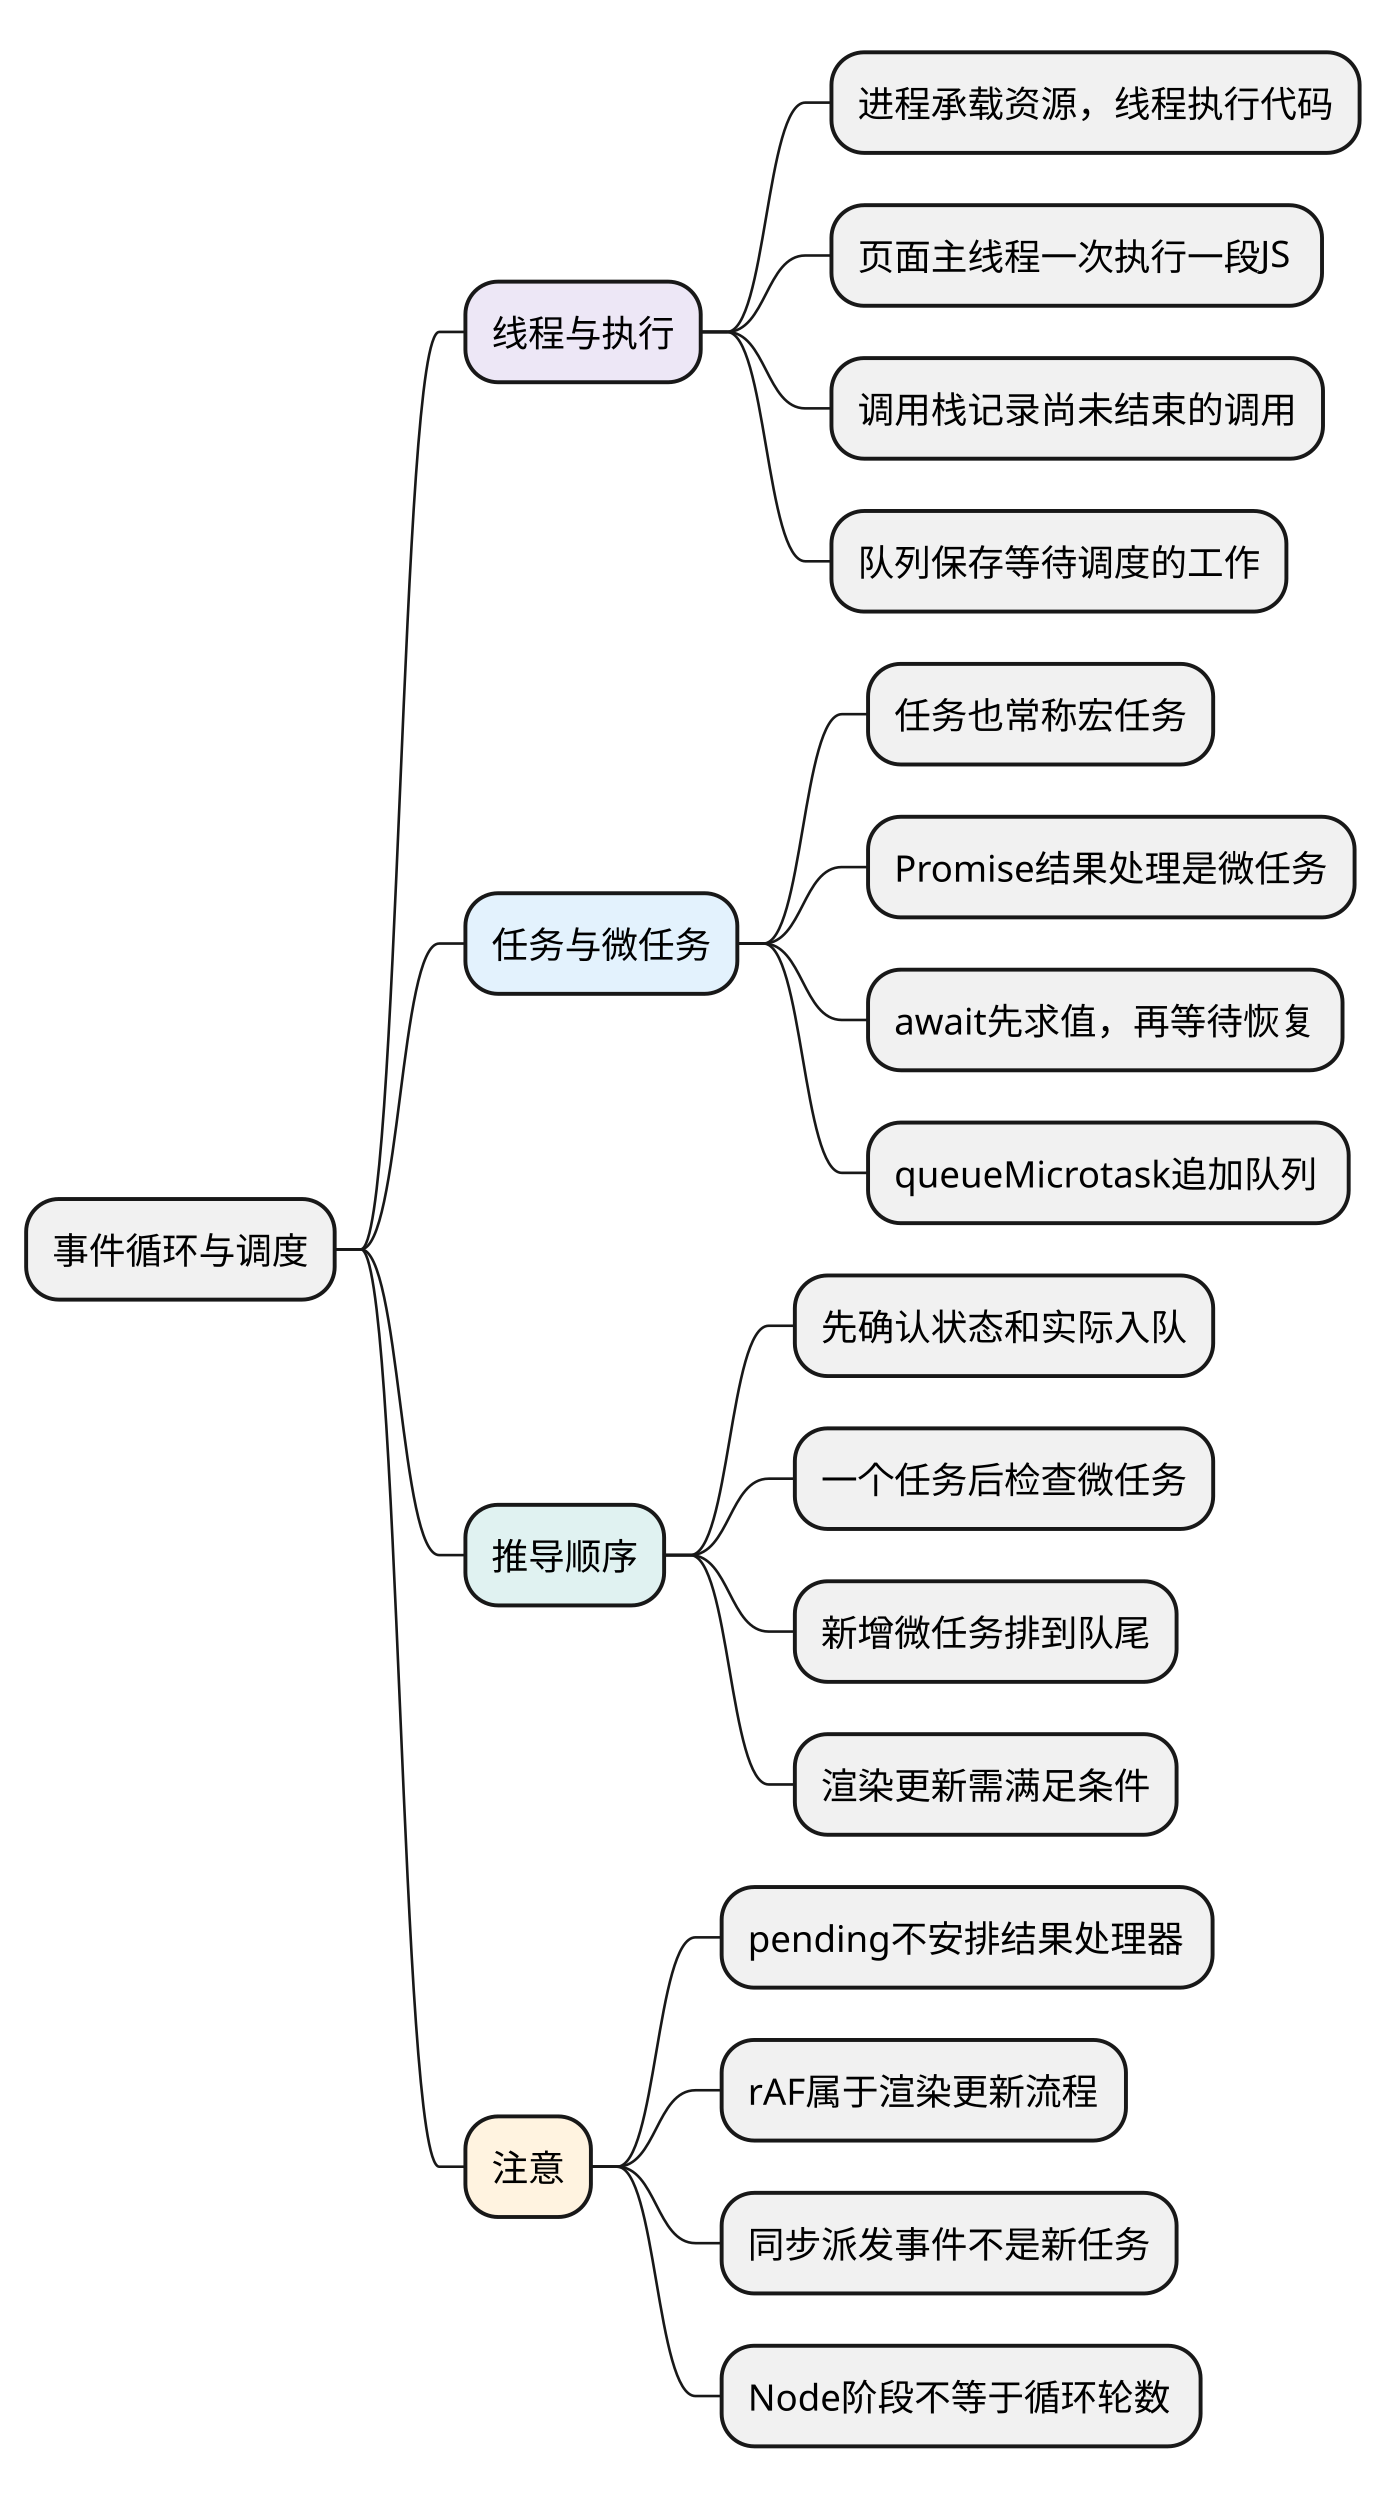
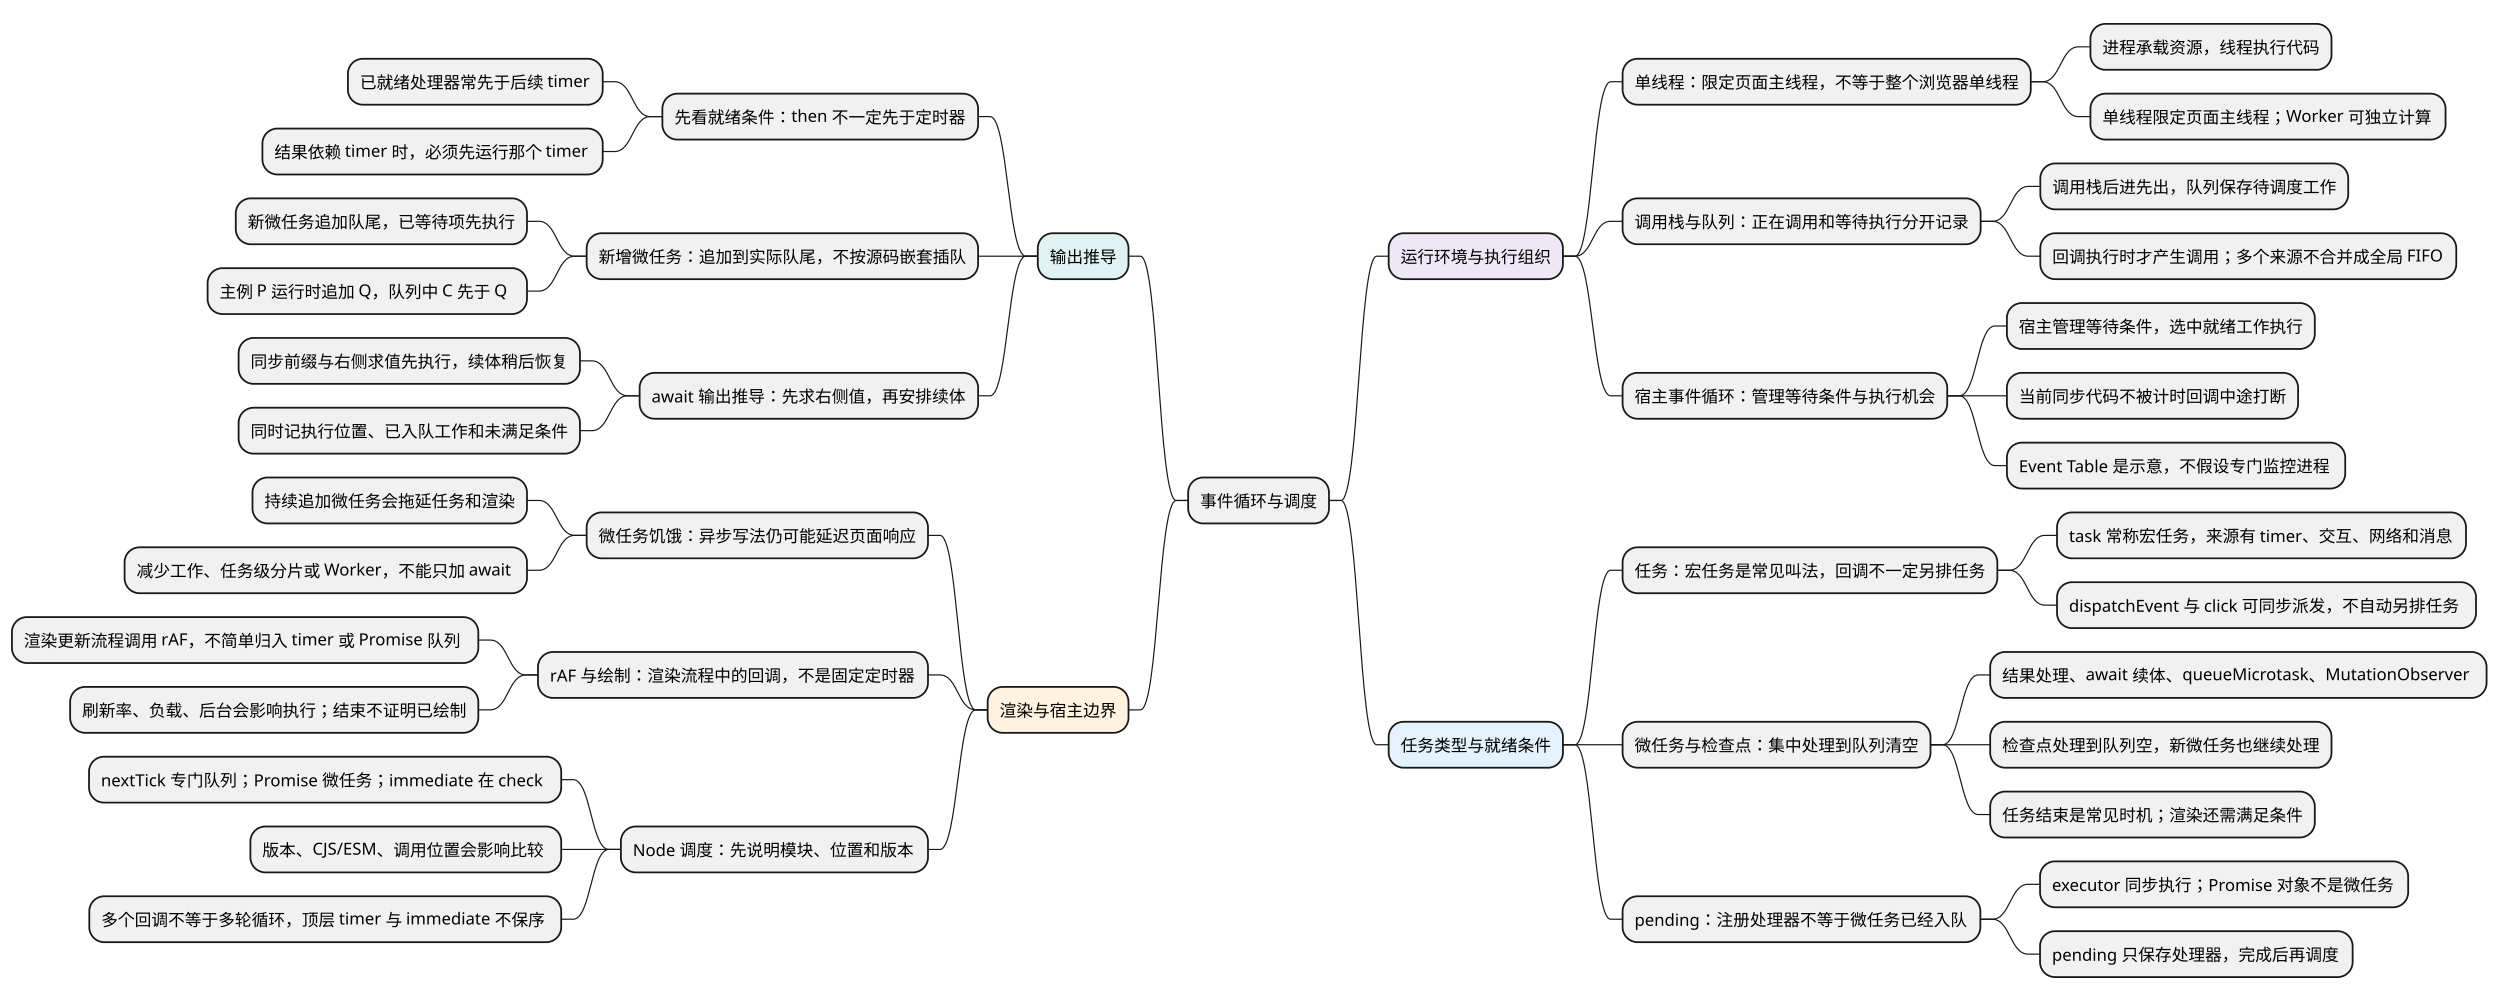
- <svg xmlns="http://www.w3.org/2000/svg" contentStyleType="text/css" data-diagram-type="MINDMAP" height="996.875px" preserveAspectRatio="none" style="width:554px;height:996px;background:#FFFFFF;" version="1.1" viewBox="0 0 554 996" width="554.167px" zoomAndPan="magnify">
+ <svg xmlns="http://www.w3.org/2000/svg" contentStyleType="text/css" data-diagram-type="MINDMAP" height="875px" preserveAspectRatio="none" style="width:2182px;height:875px;background:#FFFFFF;" version="1.1" viewBox="0 0 2182 875" width="2182.292px" zoomAndPan="magnify">
  <defs />
  <g>
-     <rect fill="#F1F1F1" height="40.081" rx="13.021" ry="13.021" style="stroke:#181818;stroke-width:1.562;" width="122.917" x="10.417" y="477.689" />
-     <text fill="#000000" font-family="Microsoft YaHei" font-size="14.583" lengthAdjust="spacing" textLength="102.083" x="20.833" y="503.536">事件循环与调度</text>
-     <rect fill="#EDE7F6" height="40.081" rx="13.021" ry="13.021" style="stroke:#181818;stroke-width:1.562;" width="93.75" x="185.417" y="112.204" />
-     <text fill="#000000" font-family="Microsoft YaHei" font-size="14.583" lengthAdjust="spacing" textLength="72.917" x="195.833" y="138.052">线程与执行</text>
-     <rect fill="#F1F1F1" height="40.081" rx="13.021" ry="13.021" style="stroke:#181818;stroke-width:1.562;" width="210.417" x="331.25" y="20.833" />
-     <text fill="#000000" font-family="Microsoft YaHei" font-size="14.583" lengthAdjust="spacing" textLength="189.583" x="341.667" y="46.681">进程承载资源，线程执行代码</text>
-     <path d="M279.167,132.245 L289.583,132.245 C305.208,132.245 305.208,40.874 320.833,40.874 L331.25,40.874" fill="none" style="stroke:#181818;stroke-width:1.042;" />
-     <rect fill="#F1F1F1" height="40.081" rx="13.021" ry="13.021" style="stroke:#181818;stroke-width:1.562;" width="195.442" x="331.25" y="81.747" />
-     <text fill="#000000" font-family="Microsoft YaHei" font-size="14.583" lengthAdjust="spacing" textLength="174.608" x="341.667" y="107.595">页面主线程一次执行一段JS</text>
-     <path d="M279.167,132.245 L289.583,132.245 C305.208,132.245 305.208,101.788 320.833,101.788 L331.25,101.788" fill="none" style="stroke:#181818;stroke-width:1.042;" />
-     <rect fill="#F1F1F1" height="40.081" rx="13.021" ry="13.021" style="stroke:#181818;stroke-width:1.562;" width="195.833" x="331.25" y="142.661" />
-     <text fill="#000000" font-family="Microsoft YaHei" font-size="14.583" lengthAdjust="spacing" textLength="175" x="341.667" y="168.509">调用栈记录尚未结束的调用</text>
-     <path d="M279.167,132.245 L289.583,132.245 C305.208,132.245 305.208,162.702 320.833,162.702 L331.25,162.702" fill="none" style="stroke:#181818;stroke-width:1.042;" />
-     <rect fill="#F1F1F1" height="40.081" rx="13.021" ry="13.021" style="stroke:#181818;stroke-width:1.562;" width="181.25" x="331.25" y="203.576" />
-     <text fill="#000000" font-family="Microsoft YaHei" font-size="14.583" lengthAdjust="spacing" textLength="160.417" x="341.667" y="229.423">队列保存等待调度的工作</text>
-     <path d="M279.167,132.245 L289.583,132.245 C305.208,132.245 305.208,223.616 320.833,223.616 L331.25,223.616" fill="none" style="stroke:#181818;stroke-width:1.042;" />
-     <path d="M133.333,497.729 L143.75,497.729 C159.375,497.729 159.375,132.245 175,132.245 L185.417,132.245" fill="none" style="stroke:#181818;stroke-width:1.042;" />
-     <rect fill="#E3F2FD" height="40.081" rx="13.021" ry="13.021" style="stroke:#181818;stroke-width:1.562;" width="108.333" x="185.417" y="355.861" />
-     <text fill="#000000" font-family="Microsoft YaHei" font-size="14.583" lengthAdjust="spacing" textLength="87.5" x="195.833" y="381.708">任务与微任务</text>
-     <rect fill="#F1F1F1" height="40.081" rx="13.021" ry="13.021" style="stroke:#181818;stroke-width:1.562;" width="137.5" x="345.833" y="264.49" />
-     <text fill="#000000" font-family="Microsoft YaHei" font-size="14.583" lengthAdjust="spacing" textLength="116.667" x="356.25" y="290.337">任务也常称宏任务</text>
-     <path d="M293.75,375.901 L304.167,375.901 C319.792,375.901 319.792,284.53 335.417,284.53 L345.833,284.53" fill="none" style="stroke:#181818;stroke-width:1.042;" />
-     <rect fill="#F1F1F1" height="40.081" rx="13.021" ry="13.021" style="stroke:#181818;stroke-width:1.562;" width="193.832" x="345.833" y="325.404" />
-     <text fill="#000000" font-family="Microsoft YaHei" font-size="14.583" lengthAdjust="spacing" textLength="172.999" x="356.25" y="351.251">Promise结果处理是微任务</text>
-     <path d="M293.75,375.901 L304.167,375.901 C319.792,375.901 319.792,345.444 335.417,345.444 L345.833,345.444" fill="none" style="stroke:#181818;stroke-width:1.042;" />
-     <rect fill="#F1F1F1" height="40.081" rx="13.021" ry="13.021" style="stroke:#181818;stroke-width:1.562;" width="189.033" x="345.833" y="386.318" />
-     <text fill="#000000" font-family="Microsoft YaHei" font-size="14.583" lengthAdjust="spacing" textLength="168.2" x="356.25" y="412.165">await先求值，再等待恢复</text>
-     <path d="M293.75,375.901 L304.167,375.901 C319.792,375.901 319.792,406.358 335.417,406.358 L345.833,406.358" fill="none" style="stroke:#181818;stroke-width:1.042;" />
-     <rect fill="#F1F1F1" height="40.081" rx="13.021" ry="13.021" style="stroke:#181818;stroke-width:1.562;" width="191.482" x="345.833" y="447.232" />
-     <text fill="#000000" font-family="Microsoft YaHei" font-size="14.583" lengthAdjust="spacing" textLength="170.649" x="356.25" y="473.079">queueMicrotask追加队列</text>
-     <path d="M293.75,375.901 L304.167,375.901 C319.792,375.901 319.792,467.272 335.417,467.272 L345.833,467.272" fill="none" style="stroke:#181818;stroke-width:1.042;" />
-     <path d="M133.333,497.729 L143.75,497.729 C159.375,497.729 159.375,375.901 175,375.901 L185.417,375.901" fill="none" style="stroke:#181818;stroke-width:1.042;" />
-     <rect fill="#E0F2F1" height="40.081" rx="13.021" ry="13.021" style="stroke:#181818;stroke-width:1.562;" width="79.167" x="185.417" y="599.517" />
-     <text fill="#000000" font-family="Microsoft YaHei" font-size="14.583" lengthAdjust="spacing" textLength="58.333" x="195.833" y="625.365">推导顺序</text>
-     <rect fill="#F1F1F1" height="40.081" rx="13.021" ry="13.021" style="stroke:#181818;stroke-width:1.562;" width="166.667" x="316.667" y="508.146" />
-     <text fill="#000000" font-family="Microsoft YaHei" font-size="14.583" lengthAdjust="spacing" textLength="145.833" x="327.083" y="533.994">先确认状态和实际入队</text>
-     <path d="M264.583,619.558 L275,619.558 C290.625,619.558 290.625,528.187 306.25,528.187 L316.667,528.187" fill="none" style="stroke:#181818;stroke-width:1.042;" />
-     <rect fill="#F1F1F1" height="40.081" rx="13.021" ry="13.021" style="stroke:#181818;stroke-width:1.562;" width="166.667" x="316.667" y="569.06" />
-     <text fill="#000000" font-family="Microsoft YaHei" font-size="14.583" lengthAdjust="spacing" textLength="145.833" x="327.083" y="594.908">一个任务后检查微任务</text>
-     <path d="M264.583,619.558 L275,619.558 C290.625,619.558 290.625,589.101 306.25,589.101 L316.667,589.101" fill="none" style="stroke:#181818;stroke-width:1.042;" />
-     <rect fill="#F1F1F1" height="40.081" rx="13.021" ry="13.021" style="stroke:#181818;stroke-width:1.562;" width="152.083" x="316.667" y="629.974" />
-     <text fill="#000000" font-family="Microsoft YaHei" font-size="14.583" lengthAdjust="spacing" textLength="131.25" x="327.083" y="655.822">新增微任务排到队尾</text>
-     <path d="M264.583,619.558 L275,619.558 C290.625,619.558 290.625,650.015 306.25,650.015 L316.667,650.015" fill="none" style="stroke:#181818;stroke-width:1.042;" />
-     <rect fill="#F1F1F1" height="40.081" rx="13.021" ry="13.021" style="stroke:#181818;stroke-width:1.562;" width="152.083" x="316.667" y="690.889" />
-     <text fill="#000000" font-family="Microsoft YaHei" font-size="14.583" lengthAdjust="spacing" textLength="131.25" x="327.083" y="716.736">渲染更新需满足条件</text>
-     <path d="M264.583,619.558 L275,619.558 C290.625,619.558 290.625,710.929 306.25,710.929 L316.667,710.929" fill="none" style="stroke:#181818;stroke-width:1.042;" />
-     <path d="M133.333,497.729 L143.75,497.729 C159.375,497.729 159.375,619.558 175,619.558 L185.417,619.558" fill="none" style="stroke:#181818;stroke-width:1.042;" />
-     <rect fill="#FFF3E0" height="40.081" rx="13.021" ry="13.021" style="stroke:#181818;stroke-width:1.562;" width="50" x="185.417" y="843.174" />
-     <text fill="#000000" font-family="Microsoft YaHei" font-size="14.583" lengthAdjust="spacing" textLength="29.167" x="195.833" y="869.021">注意</text>
-     <rect fill="#F1F1F1" height="40.081" rx="13.021" ry="13.021" style="stroke:#181818;stroke-width:1.562;" width="195.598" x="287.5" y="751.803" />
-     <text fill="#000000" font-family="Microsoft YaHei" font-size="14.583" lengthAdjust="spacing" textLength="174.765" x="297.917" y="777.65">pending不安排结果处理器</text>
-     <path d="M235.417,863.214 L245.833,863.214 C261.458,863.214 261.458,771.843 277.083,771.843 L287.5,771.843" fill="none" style="stroke:#181818;stroke-width:1.042;" />
-     <rect fill="#F1F1F1" height="40.081" rx="13.021" ry="13.021" style="stroke:#181818;stroke-width:1.562;" width="161.077" x="287.5" y="812.717" />
-     <text fill="#000000" font-family="Microsoft YaHei" font-size="14.583" lengthAdjust="spacing" textLength="140.244" x="297.917" y="838.564">rAF属于渲染更新流程</text>
-     <path d="M235.417,863.214 L245.833,863.214 C261.458,863.214 261.458,832.757 277.083,832.757 L287.5,832.757" fill="none" style="stroke:#181818;stroke-width:1.042;" />
-     <rect fill="#F1F1F1" height="40.081" rx="13.021" ry="13.021" style="stroke:#181818;stroke-width:1.562;" width="181.25" x="287.5" y="873.631" />
-     <text fill="#000000" font-family="Microsoft YaHei" font-size="14.583" lengthAdjust="spacing" textLength="160.417" x="297.917" y="899.478">同步派发事件不是新任务</text>
-     <path d="M235.417,863.214 L245.833,863.214 C261.458,863.214 261.458,893.671 277.083,893.671 L287.5,893.671" fill="none" style="stroke:#181818;stroke-width:1.042;" />
-     <rect fill="#F1F1F1" height="40.081" rx="13.021" ry="13.021" style="stroke:#181818;stroke-width:1.562;" width="190.813" x="287.5" y="934.545" />
-     <text fill="#000000" font-family="Microsoft YaHei" font-size="14.583" lengthAdjust="spacing" textLength="169.98" x="297.917" y="960.392">Node阶段不等于循环轮数</text>
-     <path d="M235.417,863.214 L245.833,863.214 C261.458,863.214 261.458,954.585 277.083,954.585 L287.5,954.585" fill="none" style="stroke:#181818;stroke-width:1.042;" />
-     <path d="M133.333,497.729 L143.75,497.729 C159.375,497.729 159.375,863.214 175,863.214 L185.417,863.214" fill="none" style="stroke:#181818;stroke-width:1.042;" />
+     <rect fill="#F1F1F1" height="40.081" rx="13.021" ry="13.021" style="stroke:#181818;stroke-width:1.562;" width="122.917" x="1037.032" y="416.775" />
+     <text fill="#000000" font-family="Microsoft YaHei" font-size="14.583" lengthAdjust="spacing" textLength="102.083" x="1047.449" y="442.622">事件循环与调度</text>
+     <rect fill="#EDE7F6" height="40.081" rx="13.021" ry="13.021" style="stroke:#181818;stroke-width:1.562;" width="152.083" x="1212.032" y="203.576" />
+     <text fill="#000000" font-family="Microsoft YaHei" font-size="14.583" lengthAdjust="spacing" textLength="131.25" x="1222.449" y="229.423">运行环境与执行组织</text>
+     <rect fill="#F1F1F1" height="40.081" rx="13.021" ry="13.021" style="stroke:#181818;stroke-width:1.562;" width="356.25" x="1416.199" y="51.29" />
+     <text fill="#000000" font-family="Microsoft YaHei" font-size="14.583" lengthAdjust="spacing" textLength="335.417" x="1426.615" y="77.138">单线程：限定页面主线程，不等于整个浏览器单线程</text>
+     <rect fill="#F1F1F1" height="40.081" rx="13.021" ry="13.021" style="stroke:#181818;stroke-width:1.562;" width="210.417" x="1824.532" y="20.833" />
+     <text fill="#000000" font-family="Microsoft YaHei" font-size="14.583" lengthAdjust="spacing" textLength="189.583" x="1834.949" y="46.681">进程承载资源，线程执行代码</text>
+     <path d="M1772.449,71.331 L1782.865,71.331 C1798.49,71.331 1798.49,40.874 1814.115,40.874 L1824.532,40.874" fill="none" style="stroke:#181818;stroke-width:1.042;" />
+     <rect fill="#F1F1F1" height="40.081" rx="13.021" ry="13.021" style="stroke:#181818;stroke-width:1.562;" width="309.944" x="1824.532" y="81.747" />
+     <text fill="#000000" font-family="Microsoft YaHei" font-size="14.583" lengthAdjust="spacing" textLength="289.11" x="1834.949" y="107.595">单线程限定页面主线程；Worker 可独立计算</text>
+     <path d="M1772.449,71.331 L1782.865,71.331 C1798.49,71.331 1798.49,101.788 1814.115,101.788 L1824.532,101.788" fill="none" style="stroke:#181818;stroke-width:1.042;" />
+     <path d="M1364.115,223.616 L1374.532,223.616 C1390.157,223.616 1390.157,71.331 1405.782,71.331 L1416.199,71.331" fill="none" style="stroke:#181818;stroke-width:1.042;" />
+     <rect fill="#F1F1F1" height="40.081" rx="13.021" ry="13.021" style="stroke:#181818;stroke-width:1.562;" width="312.5" x="1416.199" y="173.119" />
+     <text fill="#000000" font-family="Microsoft YaHei" font-size="14.583" lengthAdjust="spacing" textLength="291.667" x="1426.615" y="198.966">调用栈与队列：正在调用和等待执行分开记录</text>
+     <rect fill="#F1F1F1" height="40.081" rx="13.021" ry="13.021" style="stroke:#181818;stroke-width:1.562;" width="268.75" x="1780.782" y="142.661" />
+     <text fill="#000000" font-family="Microsoft YaHei" font-size="14.583" lengthAdjust="spacing" textLength="247.917" x="1791.199" y="168.509">调用栈后进先出，队列保存待调度工作</text>
+     <path d="M1728.699,193.159 L1739.115,193.159 C1754.74,193.159 1754.74,162.702 1770.365,162.702 L1780.782,162.702" fill="none" style="stroke:#181818;stroke-width:1.042;" />
+     <rect fill="#F1F1F1" height="40.081" rx="13.021" ry="13.021" style="stroke:#181818;stroke-width:1.562;" width="363.065" x="1780.782" y="203.576" />
+     <text fill="#000000" font-family="Microsoft YaHei" font-size="14.583" lengthAdjust="spacing" textLength="342.231" x="1791.199" y="229.423">回调执行时才产生调用；多个来源不合并成全局 FIFO</text>
+     <path d="M1728.699,193.159 L1739.115,193.159 C1754.74,193.159 1754.74,223.616 1770.365,223.616 L1780.782,223.616" fill="none" style="stroke:#181818;stroke-width:1.042;" />
+     <path d="M1364.115,223.616 L1374.532,223.616 C1390.157,223.616 1390.157,193.159 1405.782,193.159 L1416.199,193.159" fill="none" style="stroke:#181818;stroke-width:1.042;" />
+     <rect fill="#F1F1F1" height="40.081" rx="13.021" ry="13.021" style="stroke:#181818;stroke-width:1.562;" width="283.333" x="1416.199" y="325.404" />
+     <text fill="#000000" font-family="Microsoft YaHei" font-size="14.583" lengthAdjust="spacing" textLength="262.5" x="1426.615" y="351.251">宿主事件循环：管理等待条件与执行机会</text>
+     <rect fill="#F1F1F1" height="40.081" rx="13.021" ry="13.021" style="stroke:#181818;stroke-width:1.562;" width="268.75" x="1751.615" y="264.49" />
+     <text fill="#000000" font-family="Microsoft YaHei" font-size="14.583" lengthAdjust="spacing" textLength="247.917" x="1762.032" y="290.337">宿主管理等待条件，选中就绪工作执行</text>
+     <path d="M1699.532,345.444 L1709.949,345.444 C1725.574,345.444 1725.574,284.53 1741.199,284.53 L1751.615,284.53" fill="none" style="stroke:#181818;stroke-width:1.042;" />
+     <rect fill="#F1F1F1" height="40.081" rx="13.021" ry="13.021" style="stroke:#181818;stroke-width:1.562;" width="254.167" x="1751.615" y="325.404" />
+     <text fill="#000000" font-family="Microsoft YaHei" font-size="14.583" lengthAdjust="spacing" textLength="233.333" x="1762.032" y="351.251">当前同步代码不被计时回调中途打断</text>
+     <path d="M1699.532,345.444 L1709.949,345.444 C1725.574,345.444 1725.574,345.444 1741.199,345.444 L1751.615,345.444" fill="none" style="stroke:#181818;stroke-width:1.042;" />
+     <rect fill="#F1F1F1" height="40.081" rx="13.021" ry="13.021" style="stroke:#181818;stroke-width:1.562;" width="295.303" x="1751.615" y="386.318" />
+     <text fill="#000000" font-family="Microsoft YaHei" font-size="14.583" lengthAdjust="spacing" textLength="274.47" x="1762.032" y="412.165">Event Table 是示意，不假设专门监控进程</text>
+     <path d="M1699.532,345.444 L1709.949,345.444 C1725.574,345.444 1725.574,406.358 1741.199,406.358 L1751.615,406.358" fill="none" style="stroke:#181818;stroke-width:1.042;" />
+     <path d="M1364.115,223.616 L1374.532,223.616 C1390.157,223.616 1390.157,345.444 1405.782,345.444 L1416.199,345.444" fill="none" style="stroke:#181818;stroke-width:1.042;" />
+     <path d="M1159.949,436.815 L1170.365,436.815 C1185.99,436.815 1185.99,223.616 1201.615,223.616 L1212.032,223.616" fill="none" style="stroke:#181818;stroke-width:1.042;" />
+     <rect fill="#E3F2FD" height="40.081" rx="13.021" ry="13.021" style="stroke:#181818;stroke-width:1.562;" width="152.083" x="1212.032" y="629.974" />
+     <text fill="#000000" font-family="Microsoft YaHei" font-size="14.583" lengthAdjust="spacing" textLength="131.25" x="1222.449" y="655.822">任务类型与就绪条件</text>
+     <rect fill="#F1F1F1" height="40.081" rx="13.021" ry="13.021" style="stroke:#181818;stroke-width:1.562;" width="327.083" x="1416.199" y="477.689" />
+     <text fill="#000000" font-family="Microsoft YaHei" font-size="14.583" lengthAdjust="spacing" textLength="306.25" x="1426.615" y="503.536">任务：宏任务是常见叫法，回调不一定另排任务</text>
+     <rect fill="#F1F1F1" height="40.081" rx="13.021" ry="13.021" style="stroke:#181818;stroke-width:1.562;" width="356.969" x="1795.365" y="447.232" />
+     <text fill="#000000" font-family="Microsoft YaHei" font-size="14.583" lengthAdjust="spacing" textLength="336.136" x="1805.782" y="473.079">task 常称宏任务，来源有 timer、交互、网络和消息</text>
+     <path d="M1743.282,497.729 L1753.699,497.729 C1769.324,497.729 1769.324,467.272 1784.949,467.272 L1795.365,467.272" fill="none" style="stroke:#181818;stroke-width:1.042;" />
+     <rect fill="#F1F1F1" height="40.081" rx="13.021" ry="13.021" style="stroke:#181818;stroke-width:1.562;" width="365.699" x="1795.365" y="508.146" />
+     <text fill="#000000" font-family="Microsoft YaHei" font-size="14.583" lengthAdjust="spacing" textLength="344.866" x="1805.782" y="533.994">dispatchEvent 与 click 可同步派发，不自动另排任务</text>
+     <path d="M1743.282,497.729 L1753.699,497.729 C1769.324,497.729 1769.324,528.187 1784.949,528.187 L1795.365,528.187" fill="none" style="stroke:#181818;stroke-width:1.042;" />
+     <path d="M1364.115,650.015 L1374.532,650.015 C1390.157,650.015 1390.157,497.729 1405.782,497.729 L1416.199,497.729" fill="none" style="stroke:#181818;stroke-width:1.042;" />
+     <rect fill="#F1F1F1" height="40.081" rx="13.021" ry="13.021" style="stroke:#181818;stroke-width:1.562;" width="268.75" x="1416.199" y="629.974" />
+     <text fill="#000000" font-family="Microsoft YaHei" font-size="14.583" lengthAdjust="spacing" textLength="247.917" x="1426.615" y="655.822">微任务与检查点：集中处理到队列清空</text>
+     <rect fill="#F1F1F1" height="40.081" rx="13.021" ry="13.021" style="stroke:#181818;stroke-width:1.562;" width="433.254" x="1737.032" y="569.06" />
+     <text fill="#000000" font-family="Microsoft YaHei" font-size="14.583" lengthAdjust="spacing" textLength="412.421" x="1747.449" y="594.908">结果处理、await 续体、queueMicrotask、MutationObserver</text>
+     <path d="M1684.949,650.015 L1695.365,650.015 C1710.99,650.015 1710.99,589.101 1726.615,589.101 L1737.032,589.101" fill="none" style="stroke:#181818;stroke-width:1.042;" />
+     <rect fill="#F1F1F1" height="40.081" rx="13.021" ry="13.021" style="stroke:#181818;stroke-width:1.562;" width="297.917" x="1737.032" y="629.974" />
+     <text fill="#000000" font-family="Microsoft YaHei" font-size="14.583" lengthAdjust="spacing" textLength="277.083" x="1747.449" y="655.822">检查点处理到队列空，新微任务也继续处理</text>
+     <path d="M1684.949,650.015 L1695.365,650.015 C1710.99,650.015 1710.99,650.015 1726.615,650.015 L1737.032,650.015" fill="none" style="stroke:#181818;stroke-width:1.042;" />
+     <rect fill="#F1F1F1" height="40.081" rx="13.021" ry="13.021" style="stroke:#181818;stroke-width:1.562;" width="283.333" x="1737.032" y="690.889" />
+     <text fill="#000000" font-family="Microsoft YaHei" font-size="14.583" lengthAdjust="spacing" textLength="262.5" x="1747.449" y="716.736">任务结束是常见时机；渲染还需满足条件</text>
+     <path d="M1684.949,650.015 L1695.365,650.015 C1710.99,650.015 1710.99,710.929 1726.615,710.929 L1737.032,710.929" fill="none" style="stroke:#181818;stroke-width:1.042;" />
+     <path d="M1364.115,650.015 L1374.532,650.015 C1390.157,650.015 1390.157,650.015 1405.782,650.015 L1416.199,650.015" fill="none" style="stroke:#181818;stroke-width:1.042;" />
+     <rect fill="#F1F1F1" height="40.081" rx="13.021" ry="13.021" style="stroke:#181818;stroke-width:1.562;" width="312.265" x="1416.199" y="782.26" />
+     <text fill="#000000" font-family="Microsoft YaHei" font-size="14.583" lengthAdjust="spacing" textLength="291.432" x="1426.615" y="808.107">pending：注册处理器不等于微任务已经入队</text>
+     <rect fill="#F1F1F1" height="40.081" rx="13.021" ry="13.021" style="stroke:#181818;stroke-width:1.562;" width="321.308" x="1780.547" y="751.803" />
+     <text fill="#000000" font-family="Microsoft YaHei" font-size="14.583" lengthAdjust="spacing" textLength="300.475" x="1790.964" y="777.65">executor 同步执行；Promise 对象不是微任务</text>
+     <path d="M1728.464,802.3 L1738.88,802.3 C1754.505,802.3 1754.505,771.843 1770.13,771.843 L1780.547,771.843" fill="none" style="stroke:#181818;stroke-width:1.042;" />
+     <rect fill="#F1F1F1" height="40.081" rx="13.021" ry="13.021" style="stroke:#181818;stroke-width:1.562;" width="272.83" x="1780.547" y="812.717" />
+     <text fill="#000000" font-family="Microsoft YaHei" font-size="14.583" lengthAdjust="spacing" textLength="251.997" x="1790.964" y="838.564">pending 只保存处理器，完成后再调度</text>
+     <path d="M1728.464,802.3 L1738.88,802.3 C1754.505,802.3 1754.505,832.757 1770.13,832.757 L1780.547,832.757" fill="none" style="stroke:#181818;stroke-width:1.042;" />
+     <path d="M1364.115,650.015 L1374.532,650.015 C1390.157,650.015 1390.157,802.3 1405.782,802.3 L1416.199,802.3" fill="none" style="stroke:#181818;stroke-width:1.042;" />
+     <path d="M1159.949,436.815 L1170.365,436.815 C1185.99,436.815 1185.99,650.015 1201.615,650.015 L1212.032,650.015" fill="none" style="stroke:#181818;stroke-width:1.042;" />
+     <rect fill="#E0F2F1" height="40.081" rx="13.021" ry="13.021" style="stroke:#181818;stroke-width:1.562;" width="79.167" x="905.782" y="203.576" />
+     <text fill="#000000" font-family="Microsoft YaHei" font-size="14.583" lengthAdjust="spacing" textLength="58.333" x="916.199" y="229.423">输出推导</text>
+     <rect fill="#F1F1F1" height="40.081" rx="13.021" ry="13.021" style="stroke:#181818;stroke-width:1.562;" width="275.572" x="578.127" y="81.747" />
+     <text fill="#000000" font-family="Microsoft YaHei" font-size="14.583" lengthAdjust="spacing" textLength="254.738" x="588.544" y="107.595">先看就绪条件：then 不一定先于定时器</text>
+     <rect fill="#F1F1F1" height="40.081" rx="13.021" ry="13.021" style="stroke:#181818;stroke-width:1.562;" width="222.387" x="303.657" y="51.29" />
+     <text fill="#000000" font-family="Microsoft YaHei" font-size="14.583" lengthAdjust="spacing" textLength="201.553" x="314.074" y="77.138">已就绪处理器常先于后续 timer</text>
+     <path d="M578.127,101.788 L567.71,101.788 C552.085,101.788 552.085,71.331 536.46,71.331 L526.044,71.331" fill="none" style="stroke:#181818;stroke-width:1.042;" />
+     <rect fill="#F1F1F1" height="40.081" rx="13.021" ry="13.021" style="stroke:#181818;stroke-width:1.562;" width="297.005" x="229.038" y="112.204" />
+     <text fill="#000000" font-family="Microsoft YaHei" font-size="14.583" lengthAdjust="spacing" textLength="276.172" x="239.455" y="138.052">结果依赖 timer 时，必须先运行那个 timer</text>
+     <path d="M578.127,101.788 L567.71,101.788 C552.085,101.788 552.085,132.245 536.46,132.245 L526.044,132.245" fill="none" style="stroke:#181818;stroke-width:1.042;" />
+     <path d="M905.782,223.616 L895.365,223.616 C879.74,223.616 879.74,101.788 864.115,101.788 L853.699,101.788" fill="none" style="stroke:#181818;stroke-width:1.042;" />
+     <rect fill="#F1F1F1" height="40.081" rx="13.021" ry="13.021" style="stroke:#181818;stroke-width:1.562;" width="341.667" x="512.032" y="203.576" />
+     <text fill="#000000" font-family="Microsoft YaHei" font-size="14.583" lengthAdjust="spacing" textLength="320.833" x="522.449" y="229.423">新增微任务：追加到实际队尾，不按源码嵌套插队</text>
+     <rect fill="#F1F1F1" height="40.081" rx="13.021" ry="13.021" style="stroke:#181818;stroke-width:1.562;" width="254.167" x="205.782" y="173.119" />
+     <text fill="#000000" font-family="Microsoft YaHei" font-size="14.583" lengthAdjust="spacing" textLength="233.333" x="216.199" y="198.966">新微任务追加队尾，已等待项先执行</text>
+     <path d="M512.032,223.616 L501.615,223.616 C485.99,223.616 485.99,193.159 470.365,193.159 L459.949,193.159" fill="none" style="stroke:#181818;stroke-width:1.042;" />
+     <rect fill="#F1F1F1" height="40.081" rx="13.021" ry="13.021" style="stroke:#181818;stroke-width:1.562;" width="278.755" x="181.194" y="234.033" />
+     <text fill="#000000" font-family="Microsoft YaHei" font-size="14.583" lengthAdjust="spacing" textLength="257.921" x="191.611" y="259.88">主例 P 运行时追加 Q，队列中 C 先于 Q</text>
+     <path d="M512.032,223.616 L501.615,223.616 C485.99,223.616 485.99,254.073 470.365,254.073 L459.949,254.073" fill="none" style="stroke:#181818;stroke-width:1.042;" />
+     <path d="M905.782,223.616 L895.365,223.616 C879.74,223.616 879.74,223.616 864.115,223.616 L853.699,223.616" fill="none" style="stroke:#181818;stroke-width:1.042;" />
+     <rect fill="#F1F1F1" height="40.081" rx="13.021" ry="13.021" style="stroke:#181818;stroke-width:1.562;" width="295.432" x="558.267" y="325.404" />
+     <text fill="#000000" font-family="Microsoft YaHei" font-size="14.583" lengthAdjust="spacing" textLength="274.598" x="568.684" y="351.251">await 输出推导：先求右侧值，再安排续体</text>
+     <rect fill="#F1F1F1" height="40.081" rx="13.021" ry="13.021" style="stroke:#181818;stroke-width:1.562;" width="297.917" x="208.267" y="294.947" />
+     <text fill="#000000" font-family="Microsoft YaHei" font-size="14.583" lengthAdjust="spacing" textLength="277.083" x="218.684" y="320.794">同步前缀与右侧求值先执行，续体稍后恢复</text>
+     <path d="M558.267,345.444 L547.851,345.444 C532.226,345.444 532.226,314.987 516.601,314.987 L506.184,314.987" fill="none" style="stroke:#181818;stroke-width:1.042;" />
+     <rect fill="#F1F1F1" height="40.081" rx="13.021" ry="13.021" style="stroke:#181818;stroke-width:1.562;" width="297.917" x="208.267" y="355.861" />
+     <text fill="#000000" font-family="Microsoft YaHei" font-size="14.583" lengthAdjust="spacing" textLength="277.083" x="218.684" y="381.708">同时记执行位置、已入队工作和未满足条件</text>
+     <path d="M558.267,345.444 L547.851,345.444 C532.226,345.444 532.226,375.901 516.601,375.901 L506.184,375.901" fill="none" style="stroke:#181818;stroke-width:1.042;" />
+     <path d="M905.782,223.616 L895.365,223.616 C879.74,223.616 879.74,345.444 864.115,345.444 L853.699,345.444" fill="none" style="stroke:#181818;stroke-width:1.042;" />
+     <path d="M1037.032,436.815 L1026.615,436.815 C1010.99,436.815 1010.99,223.616 995.365,223.616 L984.949,223.616" fill="none" style="stroke:#181818;stroke-width:1.042;" />
+     <rect fill="#FFF3E0" height="40.081" rx="13.021" ry="13.021" style="stroke:#181818;stroke-width:1.562;" width="122.917" x="862.032" y="599.517" />
+     <text fill="#000000" font-family="Microsoft YaHei" font-size="14.583" lengthAdjust="spacing" textLength="102.083" x="872.449" y="625.365">渲染与宿主边界</text>
+     <rect fill="#F1F1F1" height="40.081" rx="13.021" ry="13.021" style="stroke:#181818;stroke-width:1.562;" width="297.917" x="512.032" y="447.232" />
+     <text fill="#000000" font-family="Microsoft YaHei" font-size="14.583" lengthAdjust="spacing" textLength="277.083" x="522.449" y="473.079">微任务饥饿：异步写法仍可能延迟页面响应</text>
+     <rect fill="#F1F1F1" height="40.081" rx="13.021" ry="13.021" style="stroke:#181818;stroke-width:1.562;" width="239.583" x="220.365" y="416.775" />
+     <text fill="#000000" font-family="Microsoft YaHei" font-size="14.583" lengthAdjust="spacing" textLength="218.75" x="230.782" y="442.622">持续追加微任务会拖延任务和渲染</text>
+     <path d="M512.032,467.272 L501.615,467.272 C485.99,467.272 485.99,436.815 470.365,436.815 L459.949,436.815" fill="none" style="stroke:#181818;stroke-width:1.042;" />
+     <rect fill="#F1F1F1" height="40.081" rx="13.021" ry="13.021" style="stroke:#181818;stroke-width:1.562;" width="351.209" x="108.74" y="477.689" />
+     <text fill="#000000" font-family="Microsoft YaHei" font-size="14.583" lengthAdjust="spacing" textLength="330.375" x="119.157" y="503.536">减少工作、任务级分片或 Worker，不能只加 await</text>
+     <path d="M512.032,467.272 L501.615,467.272 C485.99,467.272 485.99,497.729 470.365,497.729 L459.949,497.729" fill="none" style="stroke:#181818;stroke-width:1.042;" />
+     <path d="M862.032,619.558 L851.615,619.558 C835.99,619.558 835.99,467.272 820.365,467.272 L809.949,467.272" fill="none" style="stroke:#181818;stroke-width:1.042;" />
+     <rect fill="#F1F1F1" height="40.081" rx="13.021" ry="13.021" style="stroke:#181818;stroke-width:1.562;" width="340.392" x="469.557" y="569.06" />
+     <text fill="#000000" font-family="Microsoft YaHei" font-size="14.583" lengthAdjust="spacing" textLength="319.559" x="479.973" y="594.908">rAF 与绘制：渲染流程中的回调，不是固定定时器</text>
+     <rect fill="#F1F1F1" height="40.081" rx="13.021" ry="13.021" style="stroke:#181818;stroke-width:1.562;" width="407.057" x="10.417" y="538.603" />
+     <text fill="#000000" font-family="Microsoft YaHei" font-size="14.583" lengthAdjust="spacing" textLength="386.223" x="20.833" y="564.451">渲染更新流程调用 rAF，不简单归入 timer 或 Promise 队列</text>
+     <path d="M469.557,589.101 L459.14,589.101 C443.515,589.101 443.515,558.644 427.89,558.644 L417.473,558.644" fill="none" style="stroke:#181818;stroke-width:1.042;" />
+     <rect fill="#F1F1F1" height="40.081" rx="13.021" ry="13.021" style="stroke:#181818;stroke-width:1.562;" width="356.25" x="61.223" y="599.517" />
+     <text fill="#000000" font-family="Microsoft YaHei" font-size="14.583" lengthAdjust="spacing" textLength="335.417" x="71.64" y="625.365">刷新率、负载、后台会影响执行；结束不证明已绘制</text>
+     <path d="M469.557,589.101 L459.14,589.101 C443.515,589.101 443.515,619.558 427.89,619.558 L417.473,619.558" fill="none" style="stroke:#181818;stroke-width:1.042;" />
+     <path d="M862.032,619.558 L851.615,619.558 C835.99,619.558 835.99,589.101 820.365,589.101 L809.949,589.101" fill="none" style="stroke:#181818;stroke-width:1.042;" />
+     <rect fill="#F1F1F1" height="40.081" rx="13.021" ry="13.021" style="stroke:#181818;stroke-width:1.562;" width="268.045" x="541.904" y="721.346" />
+     <text fill="#000000" font-family="Microsoft YaHei" font-size="14.583" lengthAdjust="spacing" textLength="247.212" x="552.32" y="747.193">Node 调度：先说明模块、位置和版本</text>
+     <rect fill="#F1F1F1" height="40.081" rx="13.021" ry="13.021" style="stroke:#181818;stroke-width:1.562;" width="412.12" x="77.701" y="660.431" />
+     <text fill="#000000" font-family="Microsoft YaHei" font-size="14.583" lengthAdjust="spacing" textLength="391.286" x="88.118" y="686.279">nextTick 专门队列；Promise 微任务；immediate 在 check</text>
+     <path d="M541.904,741.386 L531.487,741.386 C515.862,741.386 515.862,680.472 500.237,680.472 L489.82,680.472" fill="none" style="stroke:#181818;stroke-width:1.042;" />
+     <rect fill="#F1F1F1" height="40.081" rx="13.021" ry="13.021" style="stroke:#181818;stroke-width:1.562;" width="271.278" x="218.542" y="721.346" />
+     <text fill="#000000" font-family="Microsoft YaHei" font-size="14.583" lengthAdjust="spacing" textLength="250.445" x="228.959" y="747.193">版本、CJS/ESM、调用位置会影响比较</text>
+     <path d="M541.904,741.386 L531.487,741.386 C515.862,741.386 515.862,741.386 500.237,741.386 L489.82,741.386" fill="none" style="stroke:#181818;stroke-width:1.042;" />
+     <rect fill="#F1F1F1" height="40.081" rx="13.021" ry="13.021" style="stroke:#181818;stroke-width:1.562;" width="411.877" x="77.943" y="782.26" />
+     <text fill="#000000" font-family="Microsoft YaHei" font-size="14.583" lengthAdjust="spacing" textLength="391.044" x="88.36" y="808.107">多个回调不等于多轮循环，顶层 timer 与 immediate 不保序</text>
+     <path d="M541.904,741.386 L531.487,741.386 C515.862,741.386 515.862,802.3 500.237,802.3 L489.82,802.3" fill="none" style="stroke:#181818;stroke-width:1.042;" />
+     <path d="M862.032,619.558 L851.615,619.558 C835.99,619.558 835.99,741.386 820.365,741.386 L809.949,741.386" fill="none" style="stroke:#181818;stroke-width:1.042;" />
+     <path d="M1037.032,436.815 L1026.615,436.815 C1010.99,436.815 1010.99,619.558 995.365,619.558 L984.949,619.558" fill="none" style="stroke:#181818;stroke-width:1.042;" />
  </g>
</svg>
